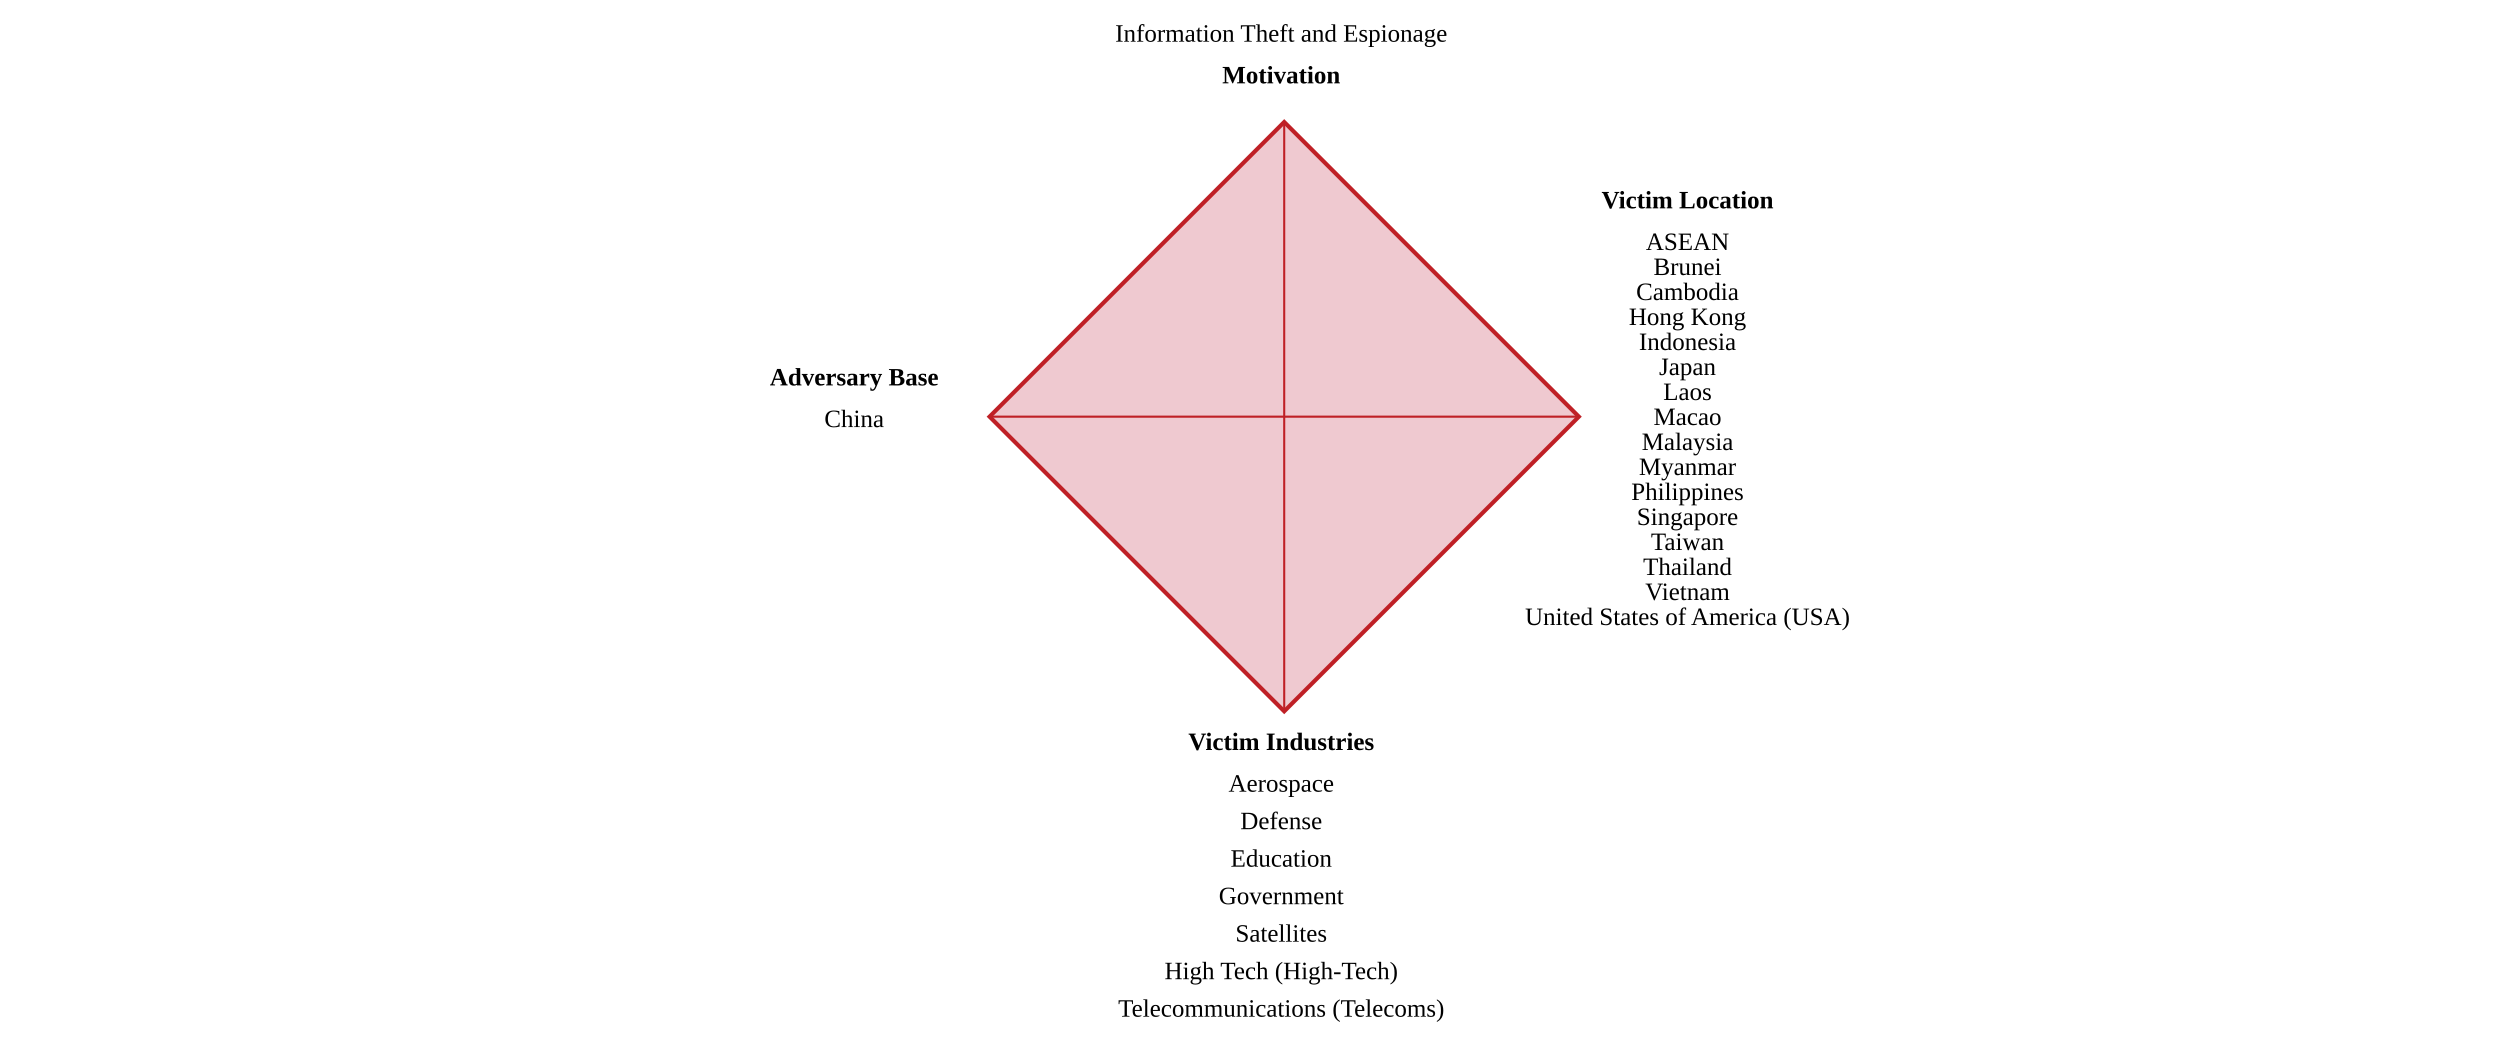
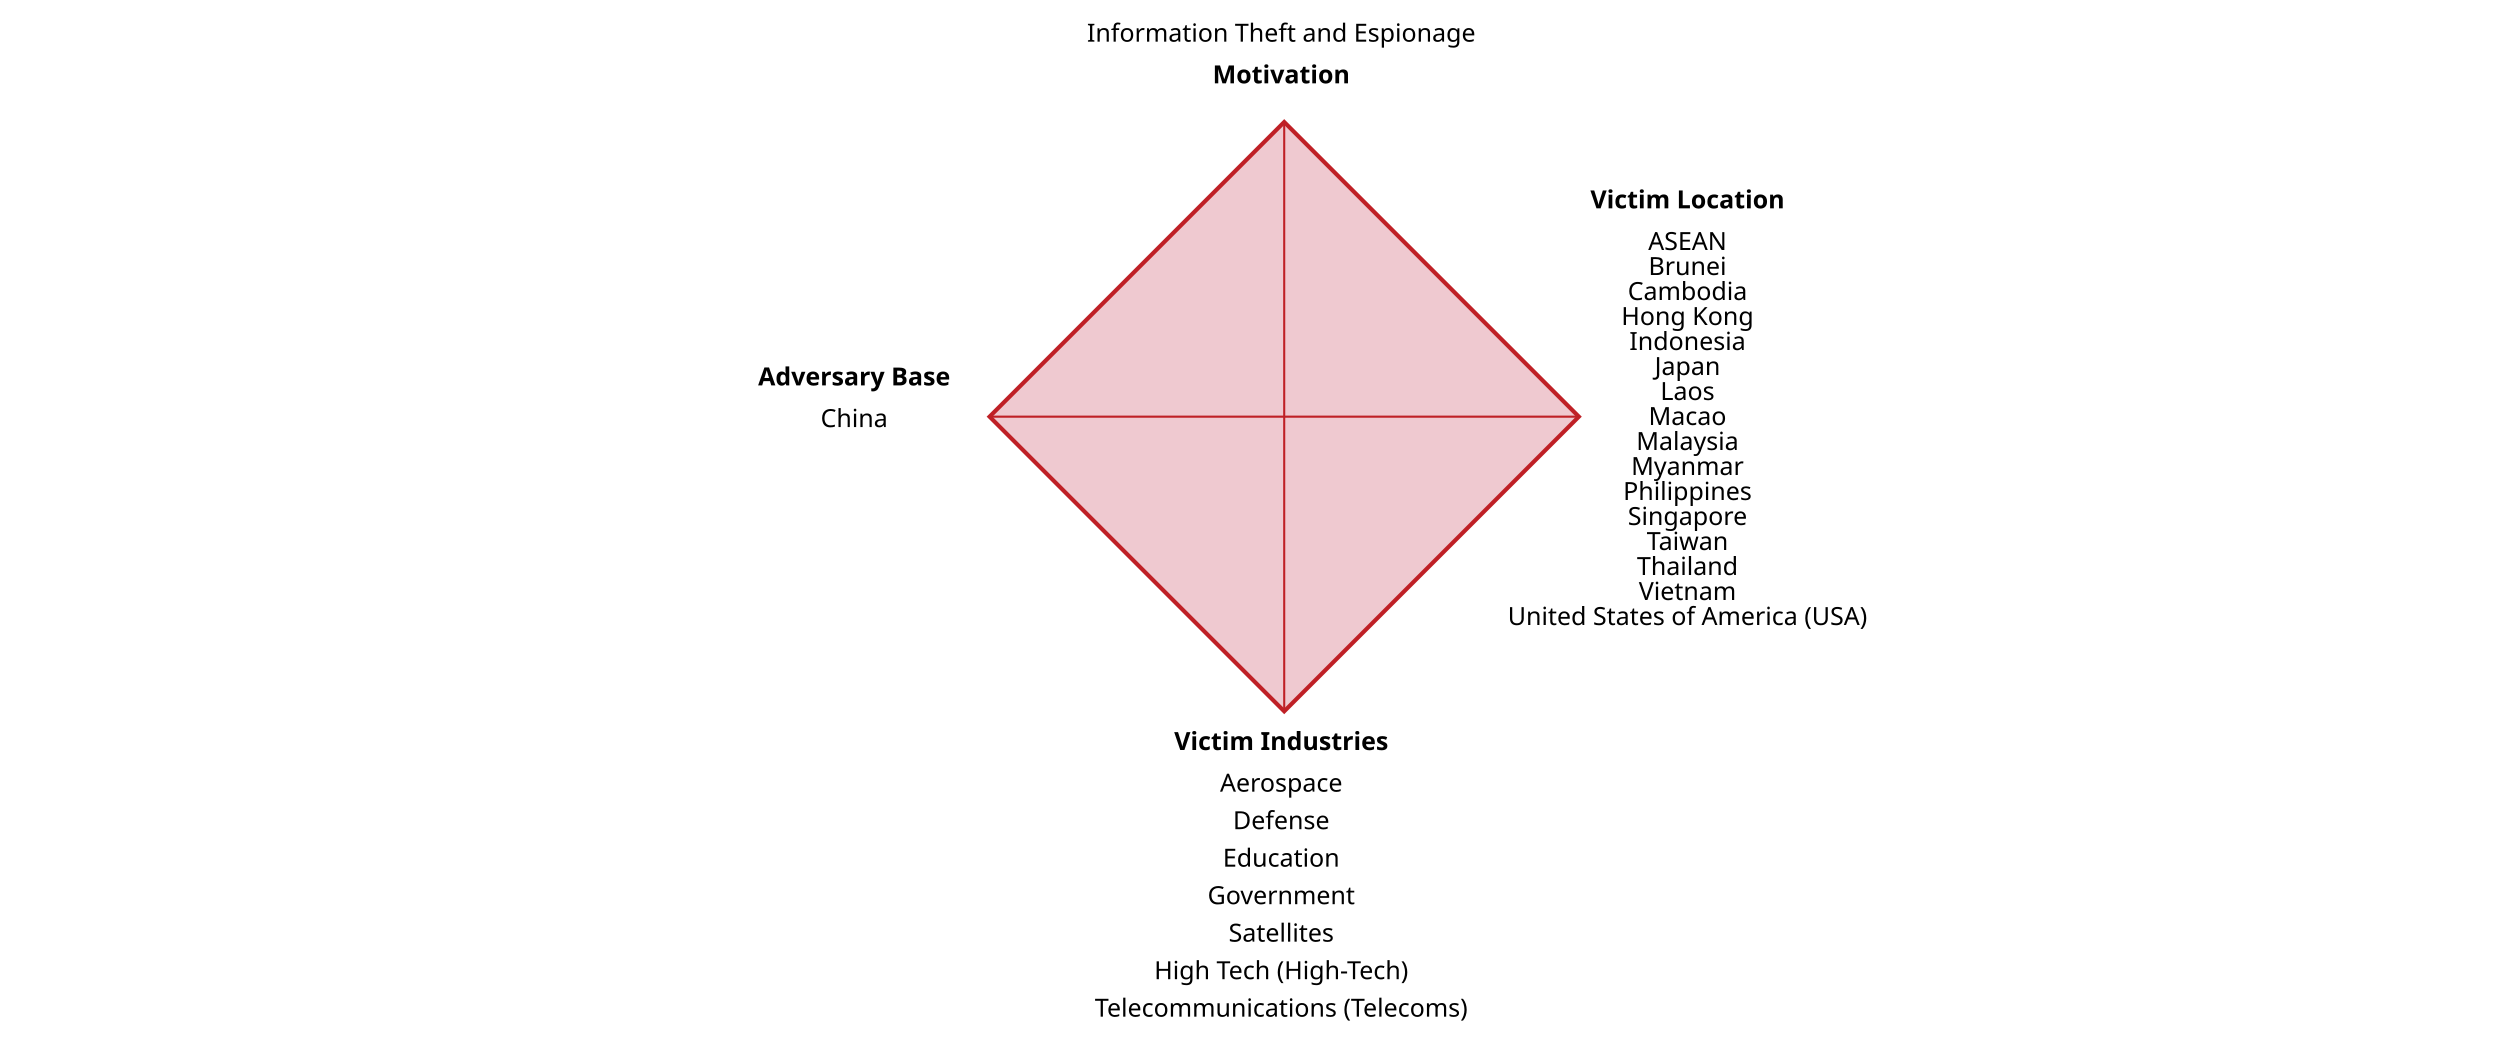
<svg xmlns="http://www.w3.org/2000/svg" viewBox="0 0 1200 500" version="1.1">
  <g transform="translate(475 200) rotate(-45)">
    <rect x="0" y="0" width="200" height="200" fill="#efc9d0" stroke="#bf2026ff" stroke-width="2" />
    <line x1="0" y1="0" x2="200" y2="200" stroke="#bf2026ff" />
    <line x1="0" y1="200" x2="200" y2="0" stroke="#bf2026ff" />
  </g>
  <g id="diamond_labels" transform="translate(475 200)">
-     <text x="140" y="-160" id="svg_motivation" style="font-weight:bold" text-anchor="middle">Motivation</text>
-     <text x="140" y="-180" id="svg_motivation_detail" text-anchor="middle">Information Theft and Espionage</text>
-     <text x="140" y="160" id="svg_industry" style="font-weight:bold" text-anchor="middle">Victim Industries</text>
-     <text x="140" y="180" id="svg_industry_detail" text-anchor="middle">Aerospace</text>
-     <text x="140" y="198" id="svg_industry_detail" text-anchor="middle">Defense</text>
-     <text x="140" y="216" id="svg_industry_detail" text-anchor="middle">Education</text>
-     <text x="140" y="234" id="svg_industry_detail" text-anchor="middle">Government</text>
-     <text x="140" y="252" id="svg_industry_detail" text-anchor="middle">Satellites</text>
-     <text x="140" y="270" id="svg_industry_detail" text-anchor="middle">High Tech (High-Tech)</text>
-     <text x="140" y="288" id="svg_industry_detail" text-anchor="middle">Telecommunications (Telecoms)</text>
-     <text x="-65" y="-15" id="svg_base" style="font-weight:bold" text-anchor="middle">Adversary Base</text>
-     <text x="-65" y="5" id="svg_base_detail" text-anchor="middle">China</text>
-     <text x="335" y="-100" id="svg_victim_country" style="font-weight:bold" text-anchor="middle">Victim Location</text>
-     <text x="335" y="-80" id="svg_victim_country_detail" style="font-size:12px" text-anchor="middle">ASEAN</text>
-     <text x="335" y="-68" id="svg_victim_country_detail" style="font-size:12px" text-anchor="middle">Brunei</text>
-     <text x="335" y="-56" id="svg_victim_country_detail" style="font-size:12px" text-anchor="middle">Cambodia</text>
-     <text x="335" y="-44" id="svg_victim_country_detail" style="font-size:12px" text-anchor="middle">Hong Kong</text>
-     <text x="335" y="-32" id="svg_victim_country_detail" style="font-size:12px" text-anchor="middle">Indonesia</text>
-     <text x="335" y="-20" id="svg_victim_country_detail" style="font-size:12px" text-anchor="middle">Japan</text>
-     <text x="335" y="-8" id="svg_victim_country_detail" style="font-size:12px" text-anchor="middle">Laos</text>
-     <text x="335" y="4" id="svg_victim_country_detail" style="font-size:12px" text-anchor="middle">Macao</text>
-     <text x="335" y="16" id="svg_victim_country_detail" style="font-size:12px" text-anchor="middle">Malaysia</text>
-     <text x="335" y="28" id="svg_victim_country_detail" style="font-size:12px" text-anchor="middle">Myanmar</text>
-     <text x="335" y="40" id="svg_victim_country_detail" style="font-size:12px" text-anchor="middle">Philippines</text>
-     <text x="335" y="52" id="svg_victim_country_detail" style="font-size:12px" text-anchor="middle">Singapore</text>
-     <text x="335" y="64" id="svg_victim_country_detail" style="font-size:12px" text-anchor="middle">Taiwan</text>
-     <text x="335" y="76" id="svg_victim_country_detail" style="font-size:12px" text-anchor="middle">Thailand</text>
-     <text x="335" y="88" id="svg_victim_country_detail" style="font-size:12px" text-anchor="middle">Vietnam</text>
-     <text x="335" y="100" id="svg_victim_country_detail" style="font-size:12px" text-anchor="middle">United States of America (USA)</text>
+     <text x="140" y="-160" id="svg_motivation" style="font-weight:bold" font-family="sans-serif" text-anchor="middle">Motivation</text>
+     <text x="140" y="-180" id="svg_motivation_detail" font-family="sans-serif" text-anchor="middle">Information Theft and Espionage</text>
+     <text x="140" y="160" id="svg_industry" style="font-weight:bold" font-family="sans-serif" text-anchor="middle">Victim Industries</text>
+     <text x="140" y="180" id="svg_industry_detail" font-family="sans-serif" text-anchor="middle">Aerospace</text>
+     <text x="140" y="198" id="svg_industry_detail" font-family="sans-serif" text-anchor="middle">Defense</text>
+     <text x="140" y="216" id="svg_industry_detail" font-family="sans-serif" text-anchor="middle">Education</text>
+     <text x="140" y="234" id="svg_industry_detail" font-family="sans-serif" text-anchor="middle">Government</text>
+     <text x="140" y="252" id="svg_industry_detail" font-family="sans-serif" text-anchor="middle">Satellites</text>
+     <text x="140" y="270" id="svg_industry_detail" font-family="sans-serif" text-anchor="middle">High Tech (High-Tech)</text>
+     <text x="140" y="288" id="svg_industry_detail" font-family="sans-serif" text-anchor="middle">Telecommunications (Telecoms)</text>
+     <text x="-65" y="-15" id="svg_base" style="font-weight:bold" font-family="sans-serif" text-anchor="middle">Adversary Base</text>
+     <text x="-65" y="5" id="svg_base_detail" font-family="sans-serif" text-anchor="middle">China</text>
+     <text x="335" y="-100" id="svg_victim_country" style="font-weight:bold" font-family="sans-serif" text-anchor="middle">Victim Location</text>
+     <text x="335" y="-80" id="svg_victim_country_detail" style="font-size:12px" font-family="sans-serif" text-anchor="middle">ASEAN</text>
+     <text x="335" y="-68" id="svg_victim_country_detail" style="font-size:12px" font-family="sans-serif" text-anchor="middle">Brunei</text>
+     <text x="335" y="-56" id="svg_victim_country_detail" style="font-size:12px" font-family="sans-serif" text-anchor="middle">Cambodia</text>
+     <text x="335" y="-44" id="svg_victim_country_detail" style="font-size:12px" font-family="sans-serif" text-anchor="middle">Hong Kong</text>
+     <text x="335" y="-32" id="svg_victim_country_detail" style="font-size:12px" font-family="sans-serif" text-anchor="middle">Indonesia</text>
+     <text x="335" y="-20" id="svg_victim_country_detail" style="font-size:12px" font-family="sans-serif" text-anchor="middle">Japan</text>
+     <text x="335" y="-8" id="svg_victim_country_detail" style="font-size:12px" font-family="sans-serif" text-anchor="middle">Laos</text>
+     <text x="335" y="4" id="svg_victim_country_detail" style="font-size:12px" font-family="sans-serif" text-anchor="middle">Macao</text>
+     <text x="335" y="16" id="svg_victim_country_detail" style="font-size:12px" font-family="sans-serif" text-anchor="middle">Malaysia</text>
+     <text x="335" y="28" id="svg_victim_country_detail" style="font-size:12px" font-family="sans-serif" text-anchor="middle">Myanmar</text>
+     <text x="335" y="40" id="svg_victim_country_detail" style="font-size:12px" font-family="sans-serif" text-anchor="middle">Philippines</text>
+     <text x="335" y="52" id="svg_victim_country_detail" style="font-size:12px" font-family="sans-serif" text-anchor="middle">Singapore</text>
+     <text x="335" y="64" id="svg_victim_country_detail" style="font-size:12px" font-family="sans-serif" text-anchor="middle">Taiwan</text>
+     <text x="335" y="76" id="svg_victim_country_detail" style="font-size:12px" font-family="sans-serif" text-anchor="middle">Thailand</text>
+     <text x="335" y="88" id="svg_victim_country_detail" style="font-size:12px" font-family="sans-serif" text-anchor="middle">Vietnam</text>
+     <text x="335" y="100" id="svg_victim_country_detail" style="font-size:12px" font-family="sans-serif" text-anchor="middle">United States of America (USA)</text>
  </g>
</svg>
